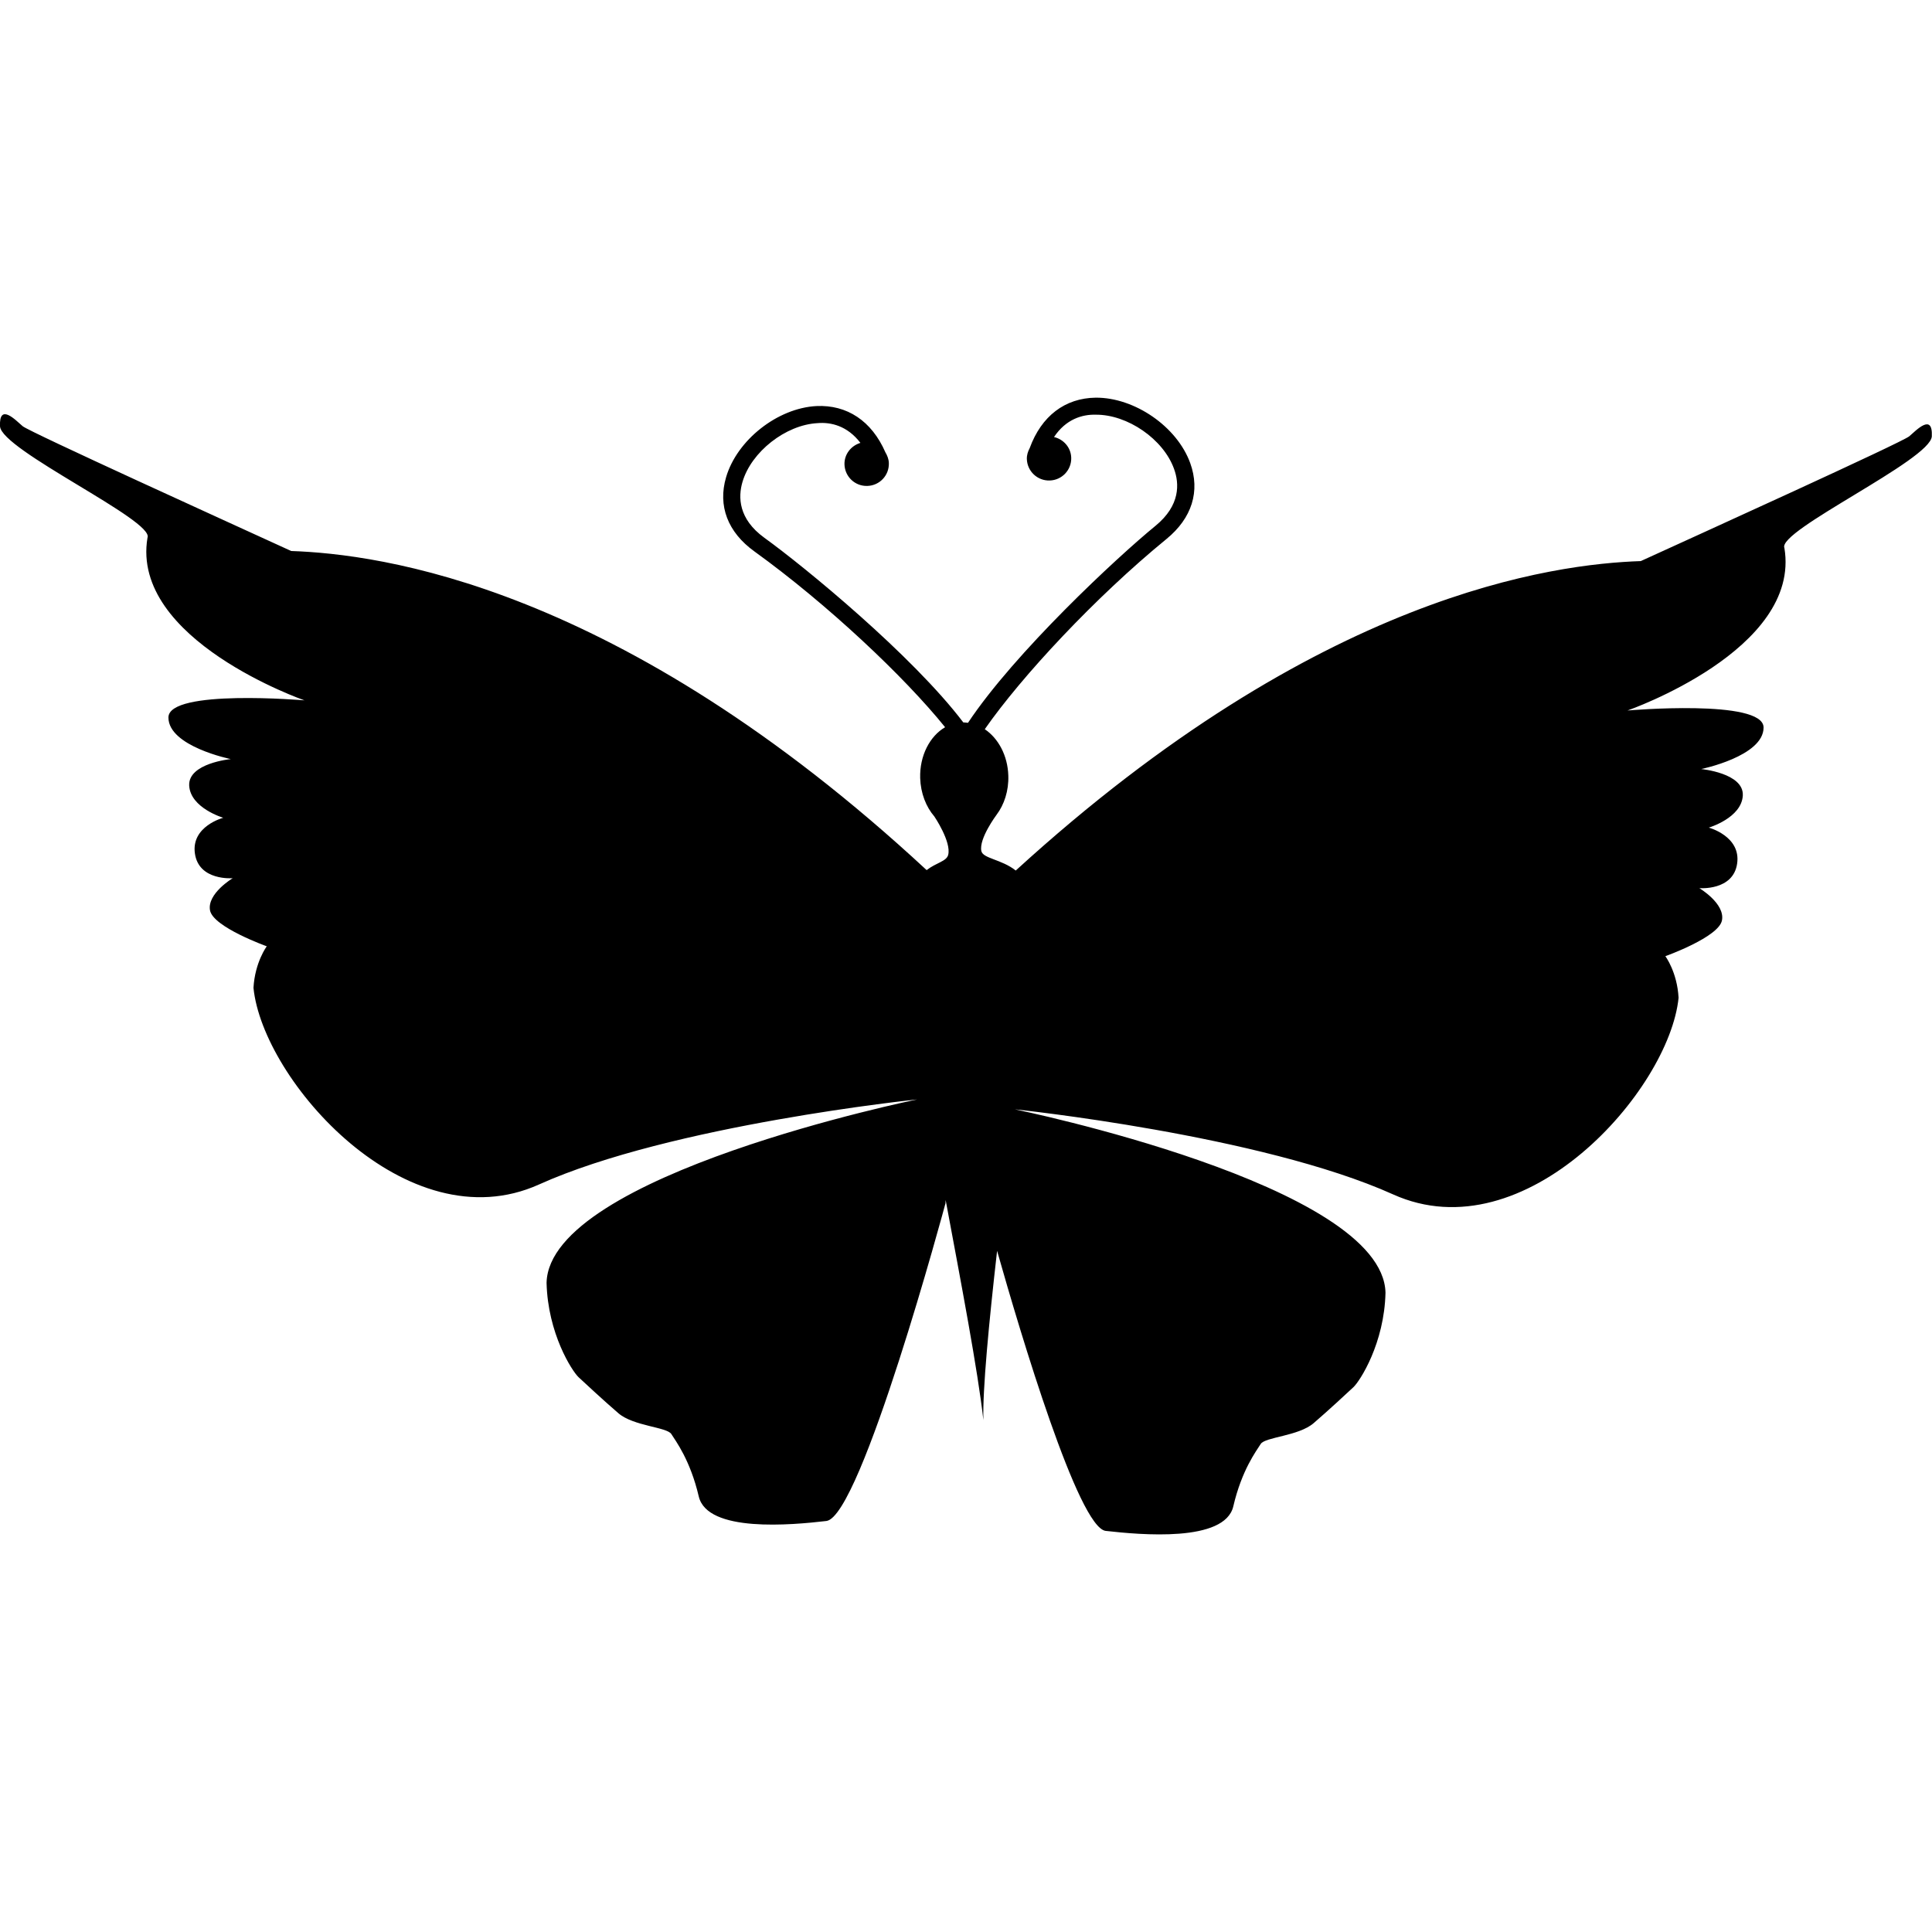
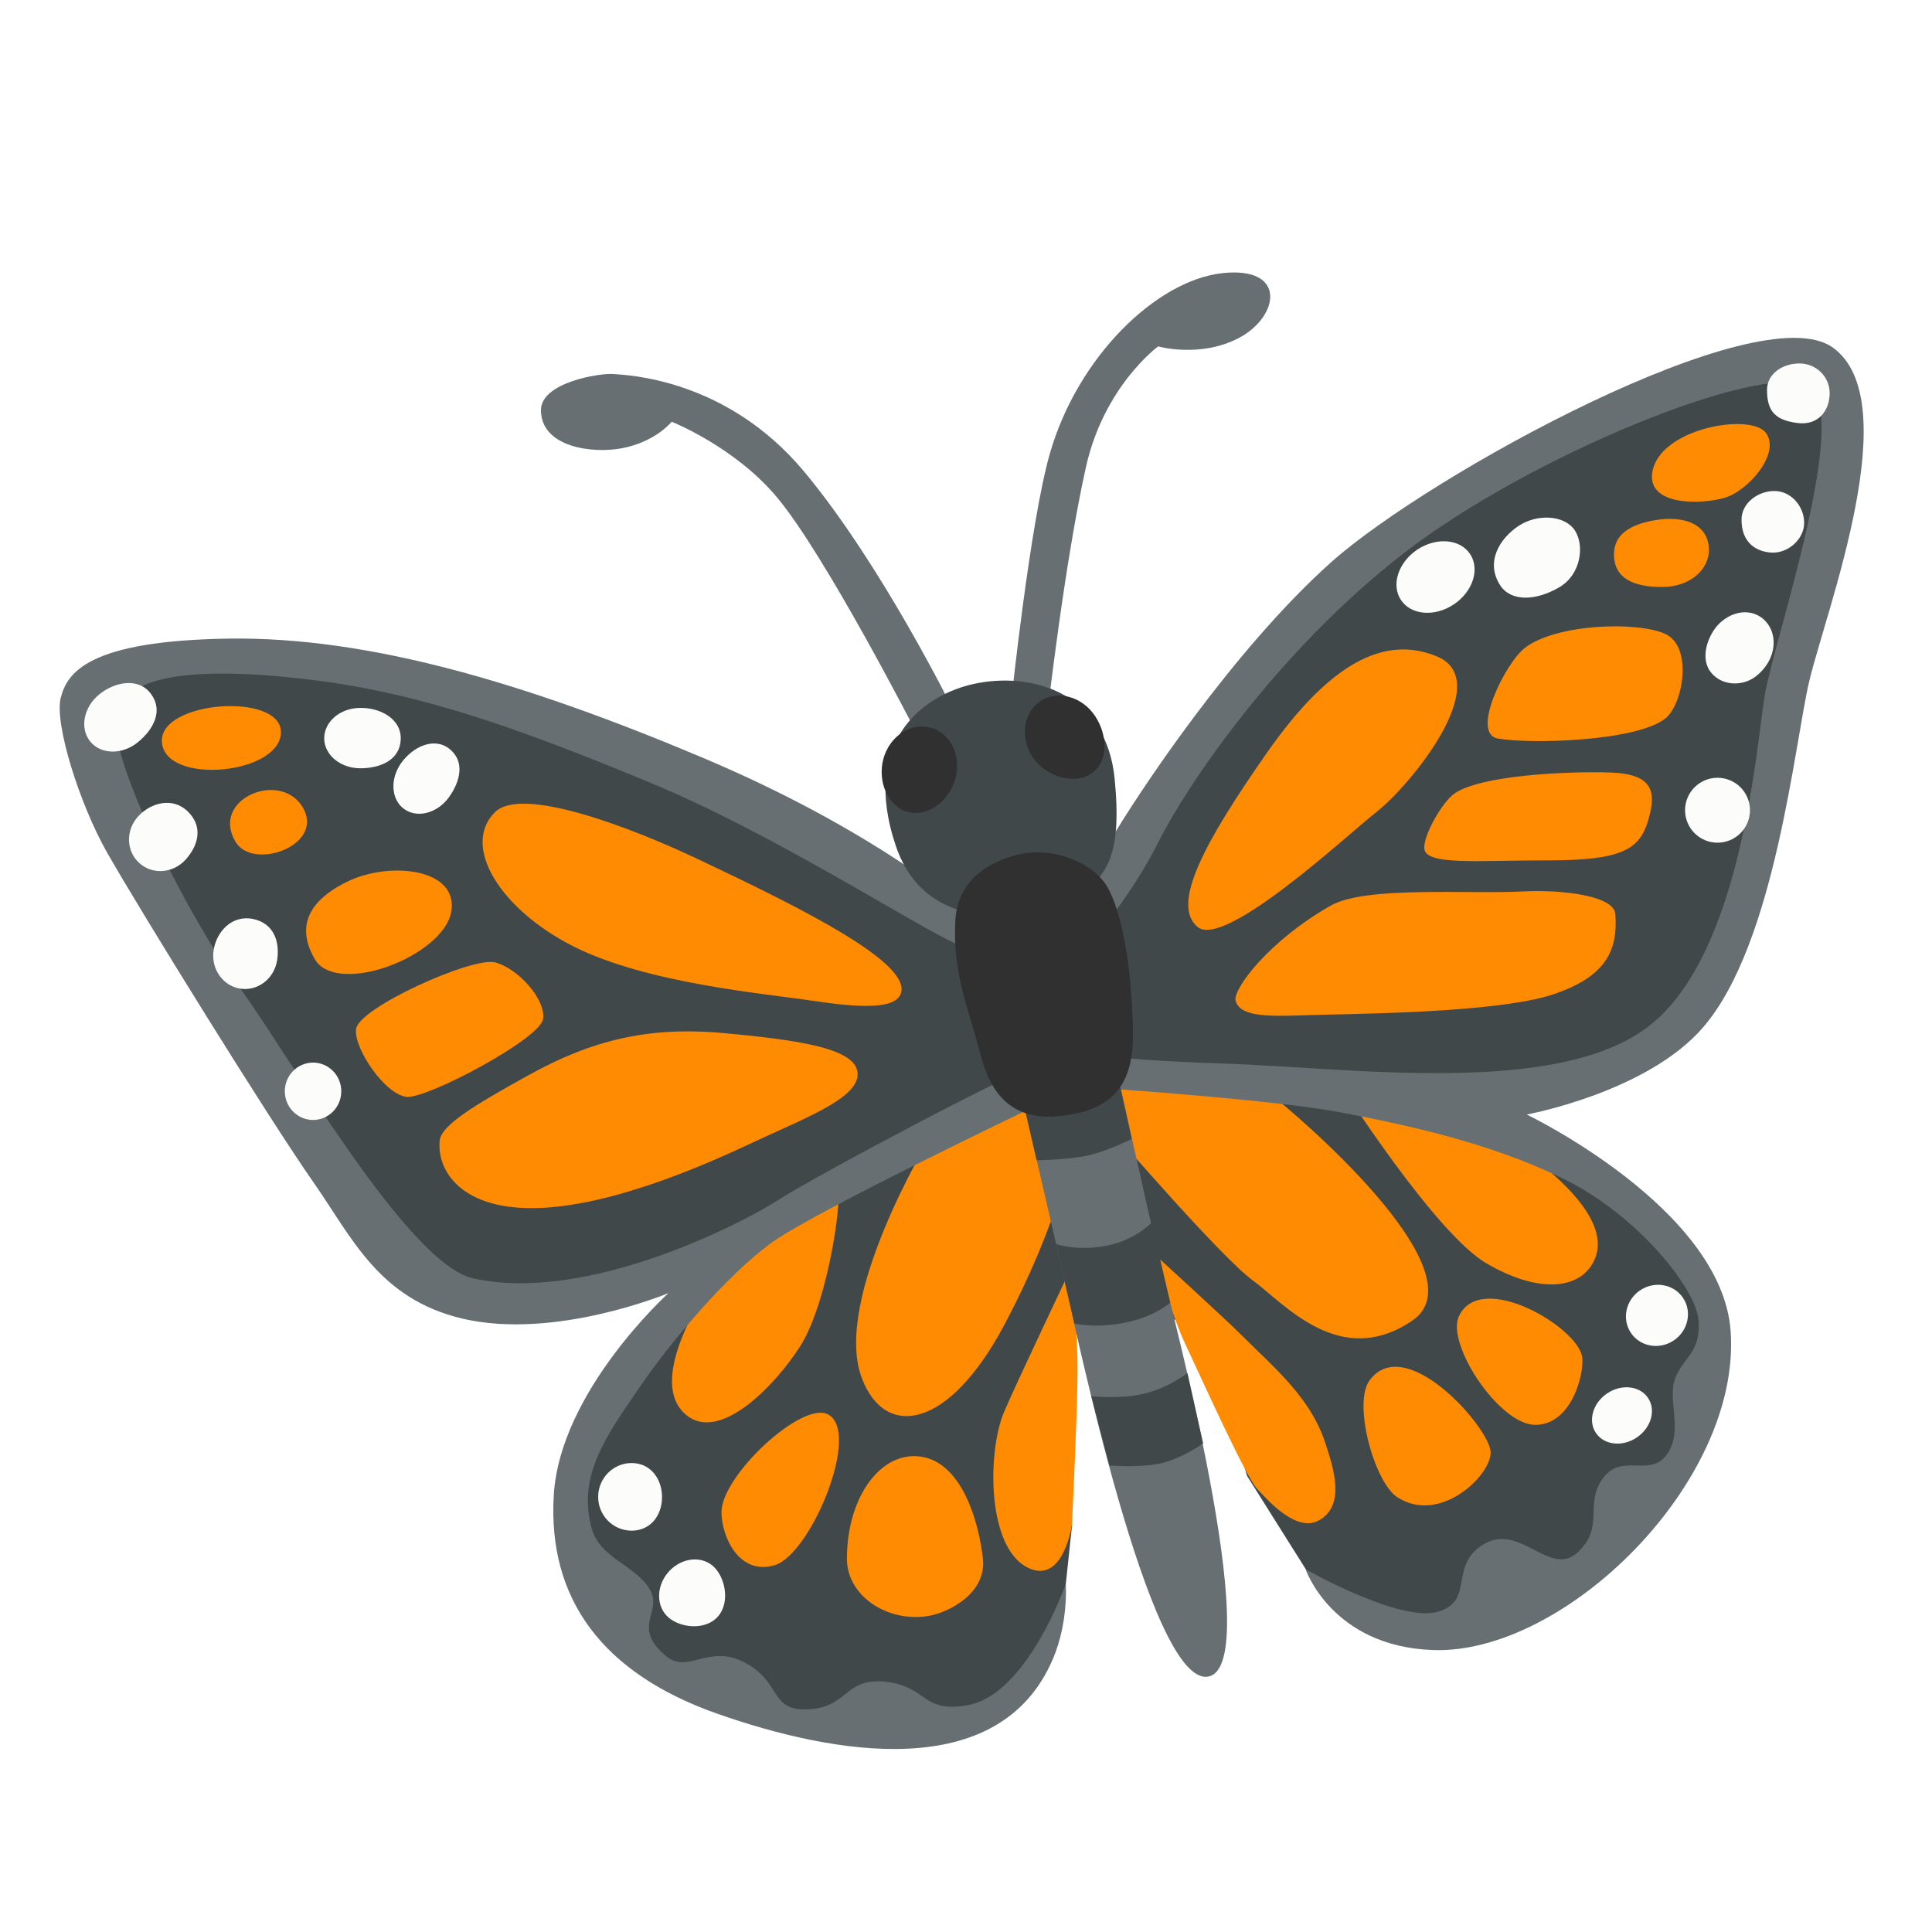
- <svg xmlns="http://www.w3.org/2000/svg" fill="#000000" version="1.1" id="Capa_1" width="800px" height="800px" viewBox="0 0 32.004 32.003" xml:space="preserve">
-   <g>
-     <path d="M31.627,7.227c-0.116,0.099-3.498,1.634-4.447,2.067c-1.431,0.049-5.325,0.533-10.354,5.126   c-0.235-0.187-0.545-0.198-0.57-0.324c-0.042-0.206,0.25-0.596,0.252-0.599c0.127-0.168,0.203-0.398,0.195-0.648   c-0.01-0.336-0.167-0.62-0.39-0.77c0.609-0.874,1.831-2.187,3.01-3.151c0.422-0.345,0.562-0.792,0.393-1.258   c-0.218-0.603-0.921-1.088-1.566-1.083c-0.507,0.007-0.898,0.302-1.093,0.836c-0.029,0.055-0.049,0.114-0.047,0.18   c0.006,0.203,0.176,0.363,0.379,0.356c0.203-0.006,0.363-0.175,0.356-0.379c-0.006-0.17-0.128-0.304-0.285-0.341   c0.197-0.296,0.467-0.376,0.69-0.37c0.527-0.005,1.122,0.406,1.298,0.897c0.089,0.243,0.107,0.604-0.306,0.943   c-0.64,0.523-2.335,2.102-3.107,3.264c-0.025-0.002-0.051-0.007-0.078-0.007c-0.844-1.112-2.626-2.575-3.295-3.058   c-0.432-0.313-0.436-0.675-0.363-0.924c0.146-0.5,0.715-0.946,1.241-0.975c0.224-0.02,0.497,0.044,0.713,0.327   c-0.155,0.047-0.269,0.188-0.264,0.358c0.007,0.203,0.176,0.362,0.379,0.355c0.204-0.006,0.363-0.176,0.356-0.379   c-0.002-0.065-0.025-0.123-0.057-0.177c-0.227-0.521-0.636-0.791-1.143-0.767c-0.645,0.034-1.315,0.563-1.496,1.178   c-0.14,0.475,0.027,0.912,0.469,1.23c1.212,0.875,2.487,2.079,3.159,2.912c-0.253,0.147-0.424,0.472-0.413,0.843   c0.008,0.251,0.097,0.476,0.235,0.636c0.001,0.001,0.283,0.419,0.229,0.635c-0.027,0.109-0.198,0.129-0.357,0.253   c-5.112-4.74-9.08-5.236-10.526-5.286C3.874,8.692,0.493,7.157,0.376,7.06C0.26,6.961-0.016,6.667,0,7.06s2.568,1.565,2.443,1.848   c-0.282,1.691,2.6,2.693,2.6,2.693s-2.253-0.193-2.253,0.284c0,0.479,1.033,0.689,1.033,0.689s-0.708,0.067-0.689,0.439   c0.02,0.372,0.564,0.533,0.564,0.533s-0.536,0.141-0.469,0.594c0.066,0.455,0.626,0.407,0.626,0.407s-0.427,0.255-0.376,0.533   c0.051,0.277,0.94,0.595,0.94,0.595s-0.196,0.263-0.22,0.688c0.153,1.532,2.54,4.244,4.729,3.258   c2.188-0.987,6.264-1.409,6.264-1.409s-6.095,1.244-6.138,3.037c0.02,0.838,0.421,1.463,0.532,1.566   c0.111,0.103,0.407,0.379,0.658,0.595c0.25,0.215,0.804,0.228,0.877,0.345c0.073,0.116,0.313,0.431,0.454,1.033   c0.141,0.604,1.539,0.474,2.114,0.407c0.576-0.067,1.973-5.262,1.973-5.262s0.001-0.02,0.003-0.054   c0.254,1.36,0.536,2.841,0.625,3.645c-0.015-0.496,0.091-1.607,0.227-2.804c0.392,1.384,1.348,4.586,1.799,4.639   c0.575,0.065,1.974,0.194,2.114-0.407s0.381-0.917,0.454-1.033s0.626-0.129,0.877-0.345c0.25-0.215,0.546-0.491,0.658-0.595   c0.111-0.104,0.513-0.729,0.532-1.566c-0.044-1.792-6.139-3.037-6.139-3.037s4.075,0.423,6.265,1.409   c2.188,0.986,4.575-1.727,4.729-3.257c-0.023-0.427-0.219-0.689-0.219-0.689s0.889-0.317,0.938-0.595   c0.052-0.278-0.375-0.532-0.375-0.532s0.561,0.047,0.626-0.407c0.066-0.454-0.47-0.596-0.47-0.596s0.544-0.159,0.564-0.532   c0.019-0.372-0.689-0.438-0.689-0.438s1.033-0.211,1.033-0.688s-2.254-0.282-2.254-0.282s2.881-1.002,2.599-2.692   c-0.126-0.284,2.425-1.459,2.442-1.85C32.018,6.835,31.743,7.128,31.627,7.227z" />
-   </g>
+ <svg xmlns="http://www.w3.org/2000/svg" width="800px" height="800px" viewBox="0 0 128 128" aria-hidden="true" role="img" class="iconify iconify--noto" preserveAspectRatio="xMidYMid meet">
+   <path fill="#41484a" d="M71.08 63.95l4.69-9.39l10.51-13.51L99.8 31.1l13.51-6.2l7.28-.18l1.83 2.81l-3.1 14.22l-4.93 20.98l-3.09 5.06l-7.32 4.09L96.51 73l7.61 3.52l5.63 4.37l3.23 4.5v6.06l-2.81 7.88l-8.45 6.76l-5.21 1.97l-8.16-1.97l-1.83-2.11l-3.9-6.2l-2.72-9.29l-5.49-2.82l-5.3 2.91l1.92 12.44l-.42 3.94l-.7 2.82l-1.97 3.94l-5.07 2.95l-7.18.15l-9.29-2.54l-5.49-4.22l-3.38-5.63l.84-7.46l9.57-12.25l-8.02 2.95l-10.28.29l-8.44-9.16L8.24 55.83l-3.23-9.29l2.67-2.82h7.74l16.62 2.68l18.16 7.18l13.09 7.46z" />
+   <path d="M67.02 46.26s1.23-11.63 2.53-16.19c1.83-6.41 7.04-11.47 11.4-11.97c4.36-.49 3.8 2.89 1.13 4.29c-2.57 1.35-5.35.56-5.35.56s-3.59 2.62-4.79 8.02c-1.41 6.34-2.53 16.19-2.53 16.19l-2.39-.9z" fill="#676f72" />
+   <path d="M63.15 47.03s-4.77-9.69-9.92-15.84c-5.14-6.12-11.68-6.34-12.6-6.41c-.92-.07-4.79.56-4.79 2.39c0 2.46 3.4 2.9 5.35 2.53c2.25-.42 3.31-1.76 3.31-1.76s4.18 1.66 6.97 5c3.24 3.87 9.22 15.56 9.22 15.56l.42 1.55l2.04-3.02z" fill="#676f72" />
+   <path d="M54.84 93.7c-1.75-.87-7.04 4.08-7.04 6.48c0 1.57 1.13 4.22 3.52 3.52c2.4-.71 5.78-8.88 3.52-10z" fill="#ff8b03" />
+   <path d="M45.41 93.7c2.25 1.97 5.97-1.95 7.6-4.5c1.97-3.1 2.96-10.84 2.39-10.56c-.56.28-7.6 5.35-7.6 5.35s-5.34 7.13-2.39 9.71z" fill="#ff8b03" />
+   <path d="M56.11 103.27c0 2.46 2.67 4.22 5.35 3.8c1.4-.22 3.91-1.52 3.66-3.8c-.28-2.53-1.41-6.34-4.08-6.76c-2.68-.42-4.93 2.68-4.93 6.76z" fill="#ff8b03" />
+   <path d="M71.01 83.91s-3.69 7.75-4.49 9.64c-1.13 2.67-1.17 9.34 1.83 10.42c2.14.77 2.67-2.96 2.67-2.96s.37-7.64.37-10.17c.01-2.53-.38-6.93-.38-6.93z" fill="#ff8b03" />
+   <path d="M73.85 75.12s7.04 8.17 9.15 9.71c2.11 1.55 5.77 5.91 10.56 2.67c4.79-3.24-8.17-14.08-9.29-14.92C83.14 71.74 73 71.6 73 71.6l.85 3.52z" fill="#ff8b03" />
+   <path d="M76.38 83s4.92 4.49 5.91 5.49c2.11 2.11 4.5 4.07 5.49 7.04c.56 1.69 1.41 4.22-.42 5.21c-1.51.81-3.4-1.39-4.08-2.11c-.69-.72-3.33-6.53-4.87-9.84c-.64-1.36-2.03-5.79-2.03-5.79z" fill="#ff8b03" />
+   <path d="M90.74 91.45c-1.13 1.52.32 6.76 1.83 7.74c2.82 1.83 6.19-1.41 6.19-2.96c.01-1.55-5.63-8.02-8.02-4.78z" fill="#ff8b03" />
+   <path d="M88.91 72.02s6.19 9.71 9.57 11.68s6.04 1.75 7.04 0c2.25-3.94-7.46-9.29-7.46-9.29l-9.15-2.39z" fill="#ff8b03" />
+   <path d="M96.65 87.22c-.84 1.83 2.67 7.18 5.07 7.18s3.26-3.39 3.1-4.5c-.28-1.97-6.73-5.8-8.17-2.68z" fill="#ff8b03" />
+   <path d="M61.6 75.4s-6.49 10.66-4.5 15.91c1.55 4.08 5.77 3.38 9.43-3.52s4.36-11.26 4.36-11.26l-1.13-3.94l-8.16 2.81z" fill="#ff8b03" />
+   <path d="M63.99 60.33s-5.77-5.21-17.46-10.14s-22.1-8.02-31.39-7.88s-10.7 2.25-11.12 3.94c-.42 1.69 1.24 7.02 3.1 10.28c2.25 3.94 10.7 17.6 13.66 21.82c2.55 3.65 4.31 7.7 9.85 9.01c6.15 1.45 13.66-1.69 13.66-1.69s-7.18 6.48-7.6 13.37c-.42 6.9 3.24 11.83 10.84 14.5s18.7 4.72 22.24-3.66c1.03-2.44.84-4.93.84-4.93s-2.56 7.31-6.48 8.02c-3.1.56-2.67-1.27-5.49-1.55c-2.82-.28-2.39 1.83-5.35 1.83c-2.27 0-1.55-1.83-3.94-3.1s-3.75.78-5.21-.42c-2.39-1.97-.14-2.96-1.13-4.5c-.99-1.55-3.26-2.02-3.8-3.94c-.99-3.52.99-6.19 3.1-9.29c2.11-3.1 5.91-7.6 8.87-9.71c2.96-2.11 17.53-9.06 17.53-9.06s.77-2.62-.35-2.48c-1.13.14-14.36 7.18-16.76 8.73c-2.39 1.55-12.74 6.91-20.27 5.21c-4.36-.99-12.23-14.87-15.41-19.19c-3.18-4.32-8.68-14.92-8.24-17.98c.41-2.82 5.21-3.38 12.53-2.53c7.32.84 13.8 3.1 22.95 6.9S62.73 62.73 64 62.73c1.26 0-.01-2.4-.01-2.4z" fill="#676f72" />
+   <path d="M72.58 62.02s-1.13-2.72.84-6.1s8.31-12.9 14.78-18.68c6.48-5.77 28.3-17.74 33.22-14.22c4.93 3.52-.42 17.36-1.55 22.1c-.98 4.13-2.25 17.41-7.04 22.95c-3.72 4.31-11.68 5.77-11.68 5.77s12.94 6.21 13.51 14.36c.7 10-10.98 21.42-19.71 21.12c-6.71-.23-8.45-5.35-8.45-5.35s6.19 3.52 8.73 2.82c2.53-.7.7-3.1 3.1-4.5s4.36 2.25 6.19.56s.42-3.24 1.69-4.93c1.27-1.69 3.1 0 4.22-1.55c1.13-1.55 0-3.66.56-5.07c.56-1.41 1.69-1.69 1.55-3.8c-.14-2.11-4.08-7.04-9.01-9.43s-10.28-3.52-14.64-4.36c-4.36-.84-15.63-1.6-15.63-1.6s-.99-2.3-.42-2.21c1.13.19 3.94.42 8.17.56c8.54.28 22.24 2.25 28.3-2.53s7.04-18.3 7.6-21.82s5.91-19.01 2.82-20.55c-3.1-1.55-18.34 4.61-26.7 11.07s-14.4 15.4-16.23 19.06c-1.83 3.66-4.22 6.33-4.22 6.33z" fill="#676f72" />
+   <path d="M72.41 58.68c.77-1.06 1.95-1.89 1.44-7.07c-.56-5.7-5.46-7.14-9.33-6.3c-3.14.68-7.57 3.63-5.17 10.73c2.12 6.31 9.29 4.36 9.29 4.36s2.99-.67 3.77-1.72z" fill="#41484a" />
+   <ellipse transform="rotate(-33.726 95.108 38.234)" cx="95.11" cy="38.23" rx="2.75" ry="2.18" fill="#fcfdfa" />
+   <path d="M117.21 41.47c-.63-1.03-2.01-1.26-3.17-.28c-.79.66-1.44 2.24-.77 3.24c.67 1 2.14 1.12 3.1.35c1.18-.95 1.41-2.37.84-3.31z" fill="#fcfdfa" />
+   <path d="M104.33 35.13c-.67-1-2.47-1.12-3.73-.28s-2.21 2.41-1.2 3.94c.7 1.06 2.31 1.04 3.87.14c1.48-.84 1.73-2.79 1.06-3.8z" fill="#fcfdfa" />
+   <path d="M121.22 26.05c0 1.09-.7 2.18-2.18 1.97c-1.35-.19-1.97-.7-1.97-2.18c0-1.09 1.04-1.76 2.15-1.76s2 .88 2 1.97z" fill="#fcfdfa" />
+   <path d="M119.53 34.64c0 1.09-1.08 2.04-2.18 1.97c-1.06-.07-1.97-.7-1.97-2.18c0-1.09 1.07-1.9 2.18-1.9s1.97 1.02 1.97 2.11z" fill="#fcfdfa" />
+   <circle cx="113.79" cy="53.68" r="2.15" fill="#fcfdfa" />
+   <ellipse cx="20.74" cy="72.3" rx="1.87" ry="1.9" fill="#fcfdfa" />
+   <path d="M10 45.97c.83 1.11.18 2.35-.86 3.2c-1.03.85-2.45.83-3.16-.04s-.45-2.27.59-3.12c1.04-.85 2.62-1.14 3.43-.04z" fill="#fcfdfa" />
+   <path d="M16.74 60.88c1.42.28 1.81 1.53 1.62 2.74c-.19 1.22-1.28 2.06-2.44 1.88c-1.16-.18-1.95-1.31-1.77-2.53s1.19-2.36 2.59-2.09z" fill="#fcfdfa" />
+   <path d="M12.46 53.78c1.03 1.02.66 2.27-.17 3.18c-.83.91-2.2 1.01-3.07.21c-.87-.79-.9-2.17-.07-3.08c.83-.91 2.3-1.32 3.31-.31z" fill="#fcfdfa" />
+   <path d="M29.77 49.61c1.04.82.74 2.14-.02 3.2s-2.08 1.42-2.96.8s-.97-1.99-.21-3.06c.76-1.06 2.16-1.75 3.19-.94z" fill="#fcfdfa" />
+   <path d="M26.55 48.97c-.04 1.36-1.31 1.92-2.64 1.93c-1.33.02-2.42-.87-2.43-1.97c-.01-1.11 1.05-2.02 2.38-2.03c1.33-.02 2.73.72 2.69 2.07z" fill="#fcfdfa" />
+   <path d="M43.86 99.19c0 1.23-.78 2.22-2.01 2.22s-2.22-1-2.22-2.24c0-1.23.99-2.24 2.22-2.24s2.01 1.02 2.01 2.26z" fill="#fcfdfa" />
+   <path d="M47.59 107.07c-.8.95-2.44.81-3.28.11c-.83-.7-.86-2.04-.06-2.99s2.12-1.16 2.96-.46c.83.7 1.18 2.39.38 3.34z" fill="#fcfdfa" />
+   <ellipse transform="rotate(-33.973 107.471 93.774)" cx="107.46" cy="93.77" rx="2.08" ry="1.76" fill="#fcfdfa" />
+   <ellipse transform="rotate(-33.973 109.79 87.148)" cx="109.78" cy="87.14" rx="2.08" ry="2" fill="#fcfdfa" />
+   <path d="M95.2 43.49c-3.49-1.45-7.13.47-11.26 6.38s-6.38 10.04-4.6 11.54s10-6.16 11.73-7.51c2.53-1.97 7.98-8.82 4.13-10.41z" fill="#ff8b03" />
+   <path d="M88.16 60c2.32-1.32 9.1-.75 12.76-.94c2.44-.13 6.01.25 6.1 1.5c.19 2.53-.75 4.13-3.94 5.26s-10.7 1.31-15.49 1.41c-2.82.06-5.41.34-5.73-.94c-.18-.75 2.17-3.94 6.3-6.29z" fill="#ff8b03" />
+   <path d="M99.24 48.93c2.16.38 9.1.19 11.07-1.31c1.2-.92 1.88-4.79 0-5.63c-1.88-.84-7.23-.66-9.29.94c-1.27.97-3.62 5.68-1.78 6z" fill="#ff8b03" />
+   <path d="M109.47 31.29c-.36 2.21 3.19 2.16 4.79 1.69c1.6-.47 3.75-3 2.72-4.32c-1.04-1.32-7.05-.28-7.51 2.63z" fill="#ff8b03" />
+   <path d="M106.93 36.73c0 1.6 1.31 2.16 3.19 2.16s3.1-1.19 3.1-2.44c0-1.69-1.6-2.35-3.66-1.97c-1.57.28-2.63.94-2.63 2.25z" fill="#ff8b03" />
+   <path d="M94.36 56.16c0 1.2 3.38.84 8.26.84s6.01-.75 6.57-2.63c.56-1.88.38-3.1-2.53-3.19c-2.91-.09-8.63.19-10.32 1.41c-.77.55-1.98 2.63-1.98 3.57z" fill="#ff8b03" />
+   <path d="M29.13 75.58c-.2 2.15 1.69 4.88 7.32 4.41s12.3-3.79 14.08-4.6c3.28-1.5 6.29-2.72 6.29-4.22c0-1.69-3.75-2.25-8.82-2.72c-5.07-.47-8.82.47-13.05 2.82c-3.53 1.96-5.73 3.28-5.82 4.31z" fill="#ff8b03" />
+   <path d="M23.59 68.17c-.17 1.3 1.97 4.41 3.38 4.5c1.41.09 8.82-3.85 9.01-5.16c.19-1.31-1.69-3.38-3.19-3.75c-1.5-.38-9.01 3-9.2 4.41z" fill="#ff8b03" />
+   <path d="M32.79 53.81c-2.26 2.26.38 6.48 5.26 8.92c4.88 2.44 12.67 3.1 15.77 3.57c3.1.47 5.35.56 5.82-.38c1.01-2.01-6.48-5.73-13.42-9.01c-4.33-2.05-11.65-4.88-13.43-3.1z" fill="#ff8b03" />
+   <path d="M10.73 49.21c.28 2.82 7.79 2.1 7.88-.66c.1-2.72-8.16-2.15-7.88.66z" fill="#ff8b03" />
+   <path d="M15.61 55.78c1.17 1.95 6.01.19 4.41-2.35c-1.52-2.41-6.1-.46-4.41 2.35z" fill="#ff8b03" />
+   <path d="M20.87 63.57c.77 1.31 3.33 1.22 5.73.09c1.6-.75 3.7-2.29 3.28-4.13c-.47-2.06-4.32-2.35-6.85-1.13c-1.79.87-3.76 2.45-2.16 5.17z" fill="#ff8b03" />
+   <path d="M74.06 71.24L67.79 73s1.94 8.4 2.67 11.54c.77 3.31 5.7 27.17 9.57 26.54c3.99-.65-2.67-25.34-3.31-28.02c-.6-2.57-2.66-11.82-2.66-11.82z" fill="#676f72" />
+   <path d="M73.43 82.51c1.85-.4 2.87-1.51 2.87-1.51l1.23 5.3s-.93.86-2.76 1.28c-2.02.47-3.59.11-3.59.11l-1.21-5.26c-.01-.01 1.48.5 3.46.08z" fill="#41484a" />
+   <path d="M67.79 73l6.26-1.76l.93 4.22s-1.65.83-2.99 1.11c-1.34.28-3.31.3-3.31.3L67.79 73z" fill="#41484a" />
+   <path d="M72.3 92.5s1.78.21 3.4-.14c1.62-.35 2.97-1.39 2.97-1.39l1.04 4.66s-1.54 1.09-2.95 1.35c-1.45.27-3.28.11-3.26.11l-1.2-4.59z" fill="#41484a" />
+   <path d="M67.23 56.67c-2.19.61-3.83 1.97-3.94 4.36c-.14 3.1.56 4.93 1.41 7.88c.54 1.89 1.17 6.22 6.9 4.79c3.94-.99 3.52-4.65 3.38-7.32c-.14-2.69-.7-6.19-1.69-7.74c-.92-1.44-3.52-2.67-6.06-1.97z" fill="#303031" />
+   <path d="M72.54 47.42c.87 1.29.9 3.07-.24 3.83c-1.13.76-3 .22-3.87-1.07c-.87-1.29-.65-2.95.48-3.72c1.14-.76 2.76-.33 3.63.96z" fill="#303031" />
+   <path d="M63.3 51.58c-.42 1.5-1.86 2.58-3.17 2.21c-1.32-.37-2.01-2.03-1.6-3.53c.42-1.5 1.82-2.42 3.14-2.05s2.04 1.87 1.63 3.37z" fill="#303031" />
</svg>
